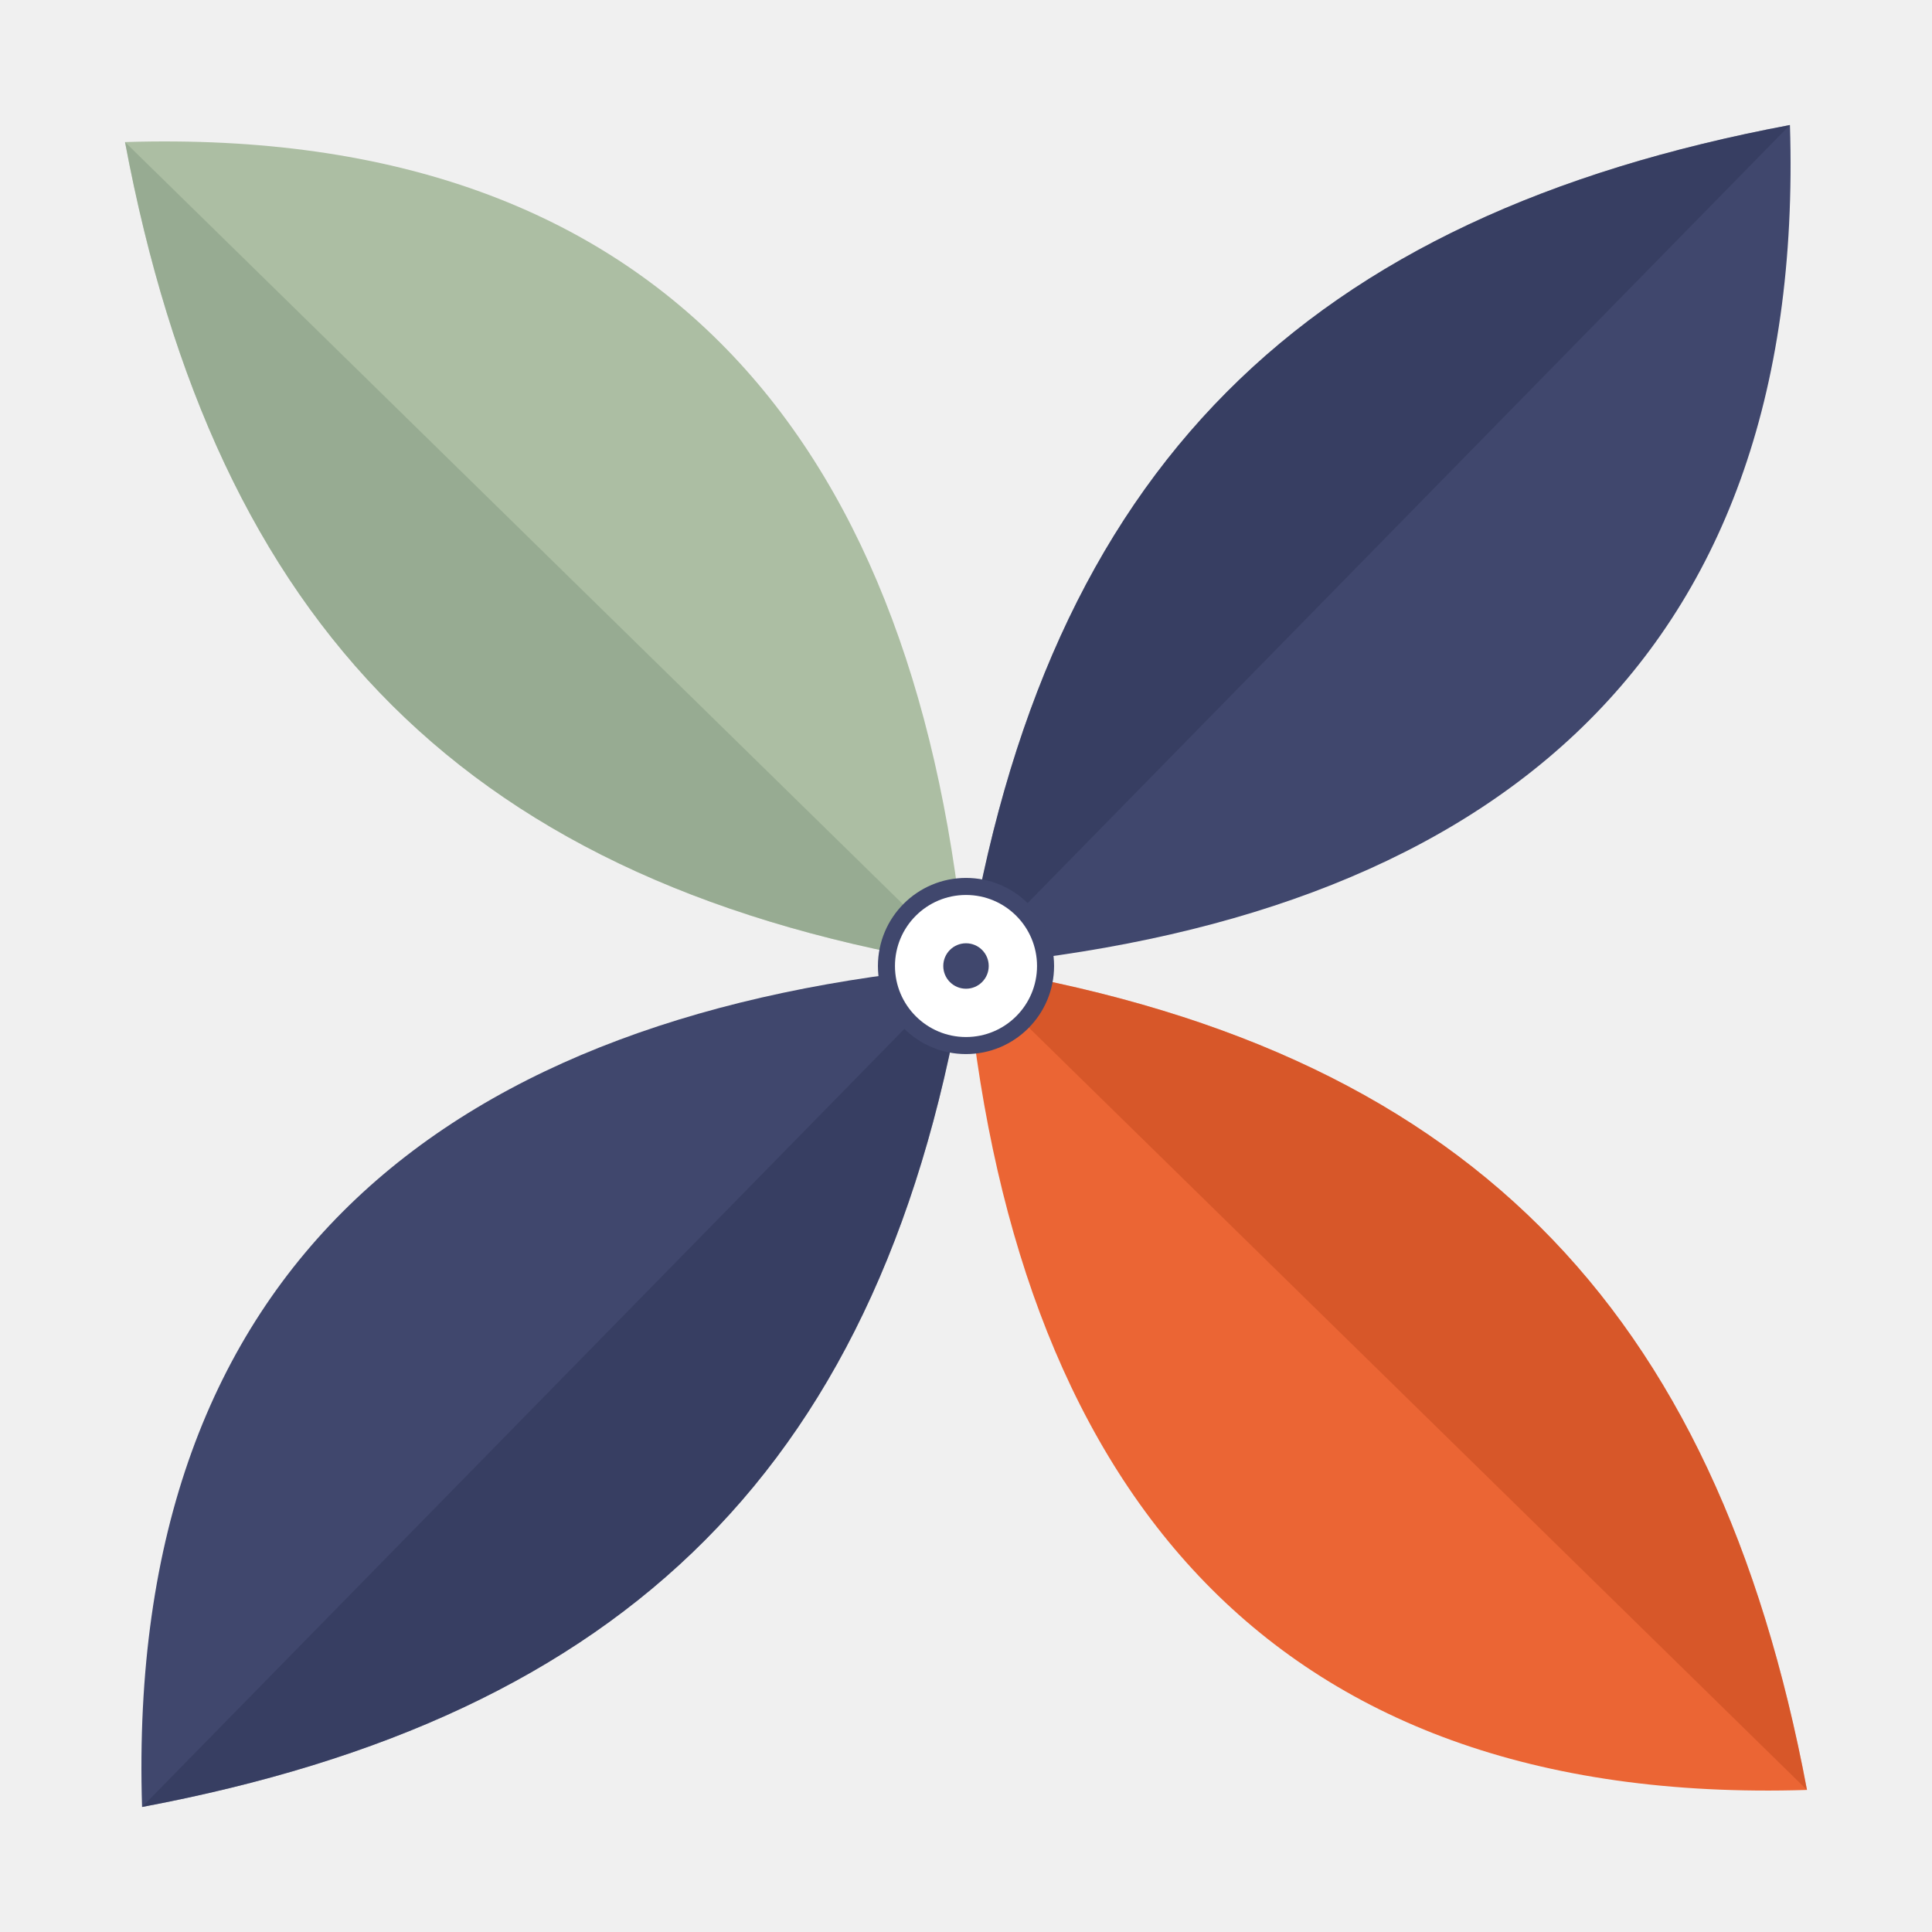
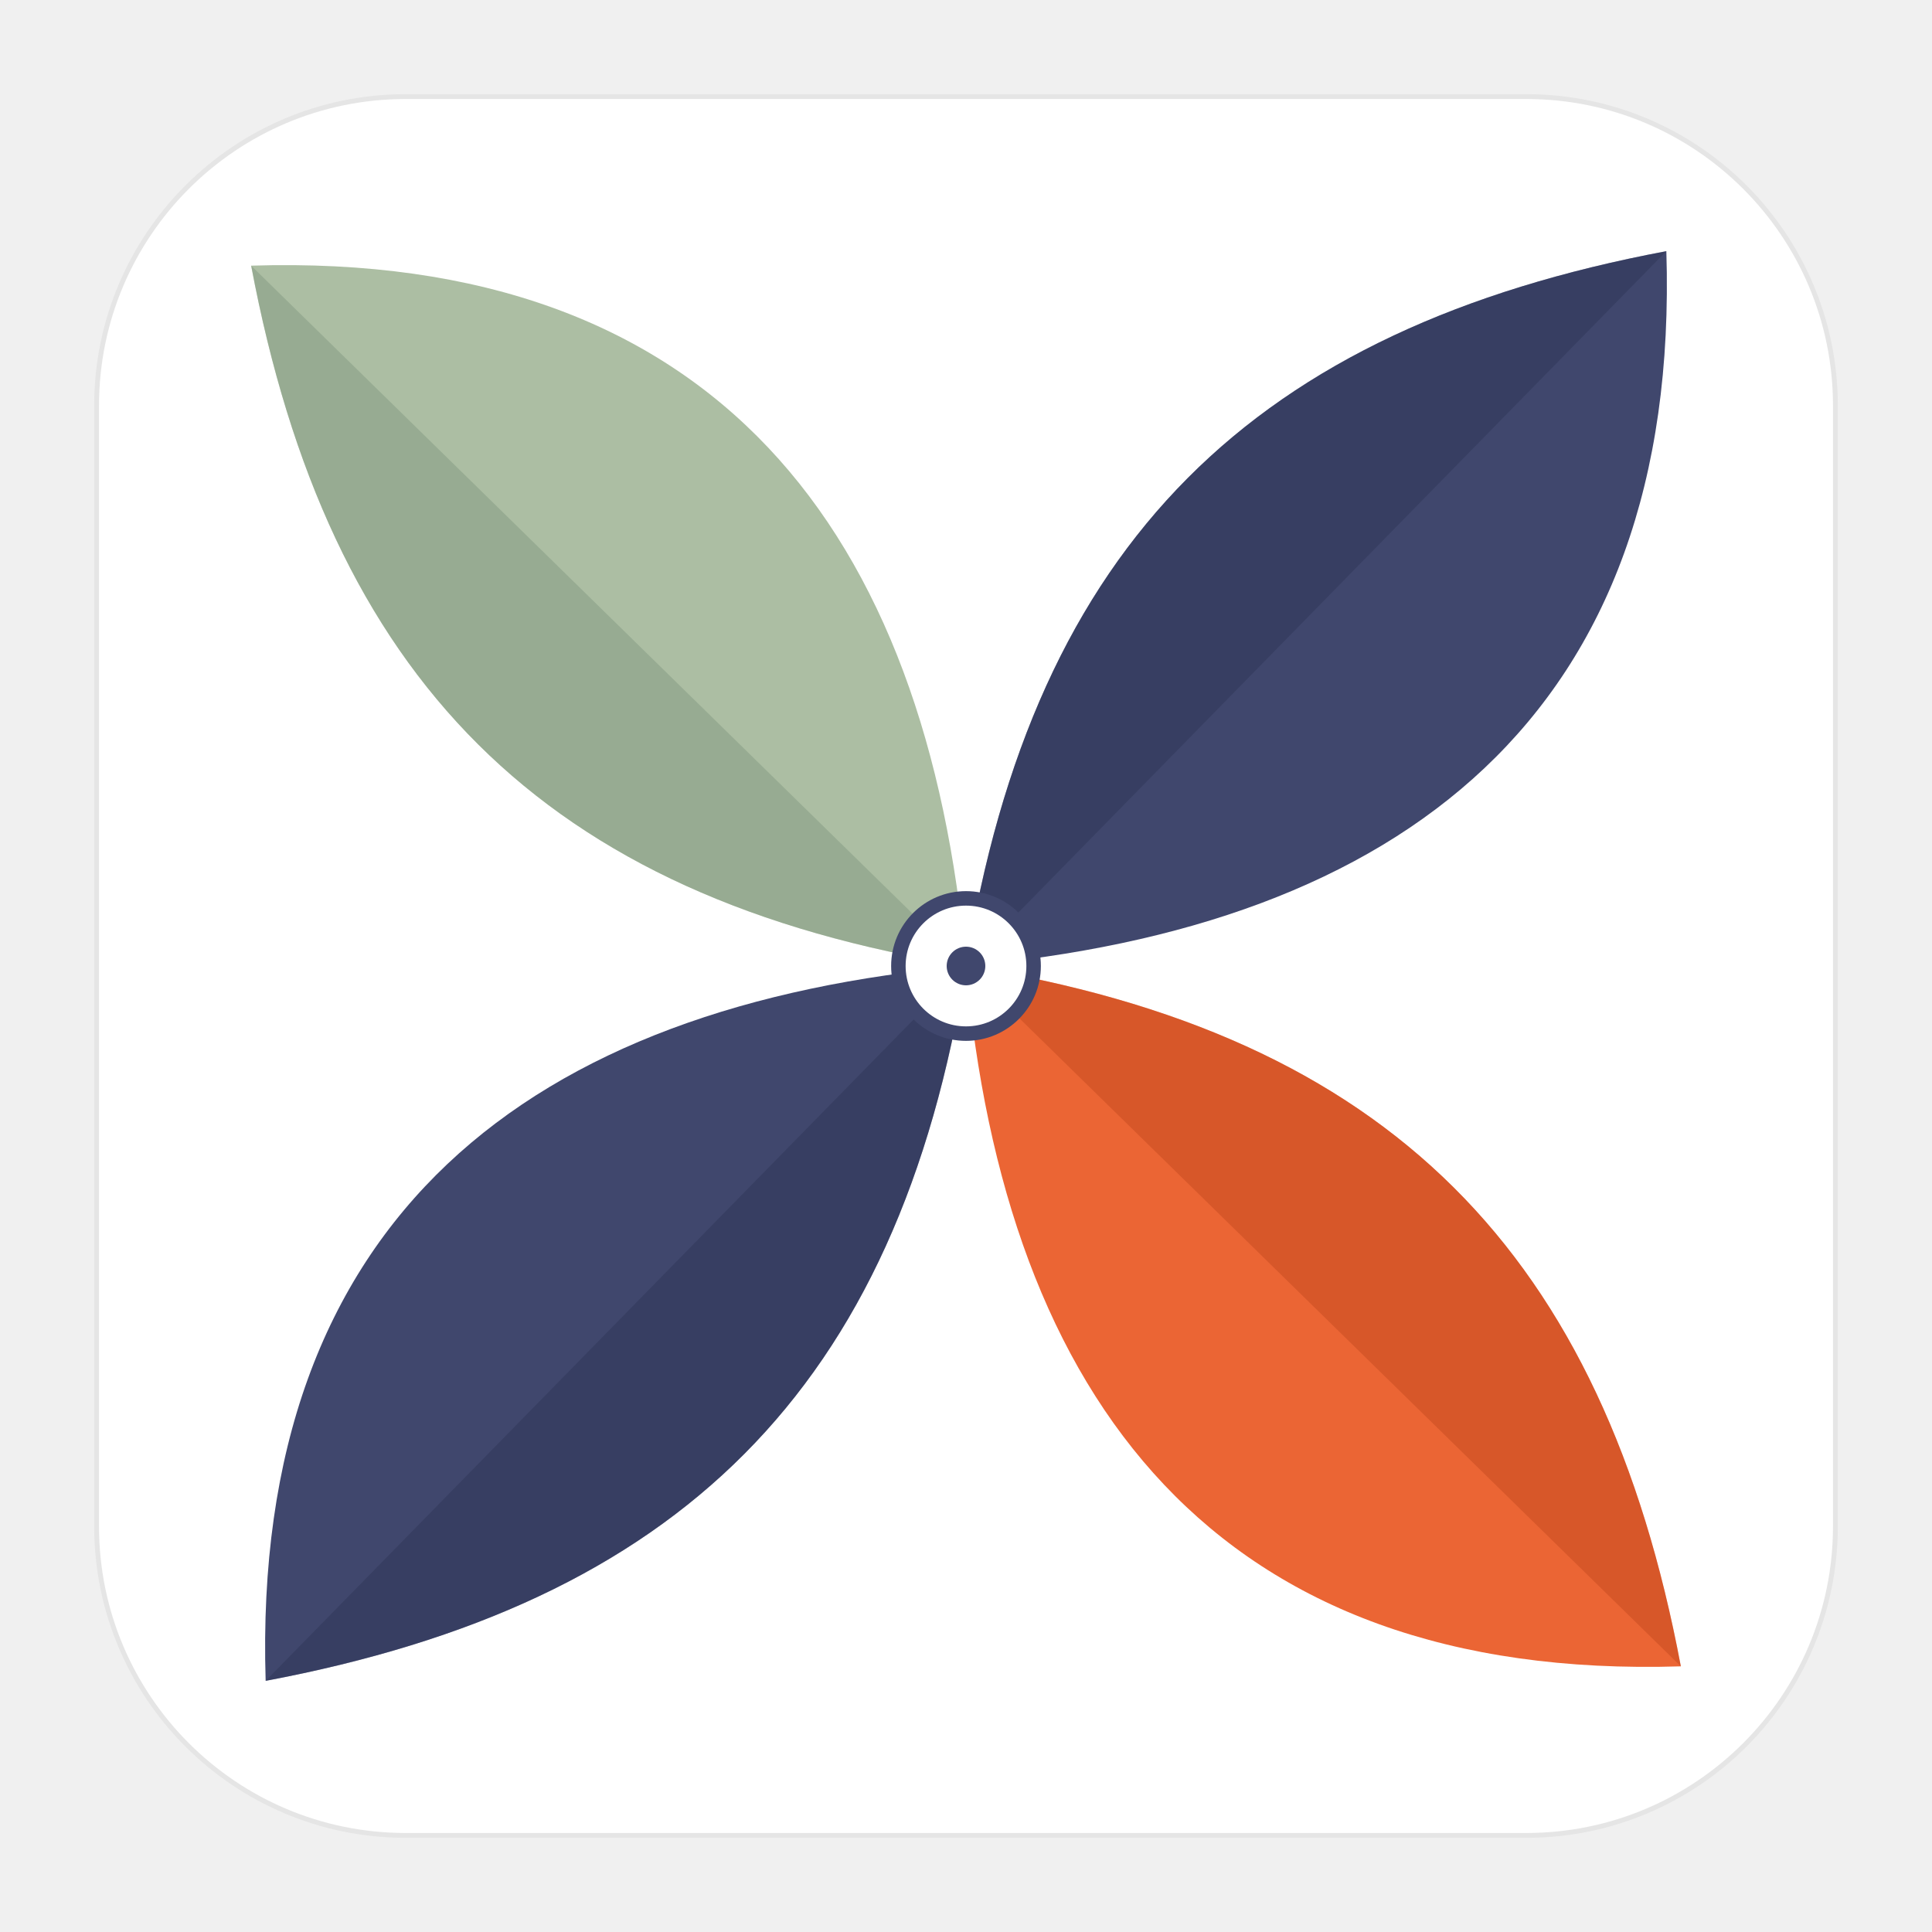
- <svg xmlns="http://www.w3.org/2000/svg" viewBox="0 0 340 340" role="img" aria-label="kuso pinwheel logo">
-   <g transform="translate(170 170)">
+ <svg xmlns="http://www.w3.org/2000/svg" viewBox="0 0 400 400" role="img" aria-label="kuso pinwheel logo">
+   <rect x="20" y="20" width="360" height="360" rx="64" ry="64" fill="#FFFFFF" stroke="#E5E5E5" stroke-width="1" />
+   <g transform="translate(200 200)">
    <g>
      <path d="M 0 0 C 90 -8, 148 -52, 145 -148 C 60 -132, 14 -88, 0 0 Z" fill="#40476D" />
      <path d="M 0 0 L 145 -148 C 60 -132, 14 -88, 0 0 Z" fill="#2D3454" opacity="0.45" />
    </g>
    <g transform="rotate(90)">
      <path d="M 0 0 C 90 -8, 148 -52, 145 -148 C 60 -132, 14 -88, 0 0 Z" fill="#EB6534" />
      <path d="M 0 0 L 145 -148 C 60 -132, 14 -88, 0 0 Z" fill="#B8421A" opacity="0.4" />
    </g>
    <g transform="rotate(180)">
      <path d="M 0 0 C 90 -8, 148 -52, 145 -148 C 60 -132, 14 -88, 0 0 Z" fill="#40476D" />
      <path d="M 0 0 L 145 -148 C 60 -132, 14 -88, 0 0 Z" fill="#2D3454" opacity="0.45" />
    </g>
    <g transform="rotate(270)">
      <path d="M 0 0 C 90 -8, 148 -52, 145 -148 C 60 -132, 14 -88, 0 0 Z" fill="#ACBEA3" />
      <path d="M 0 0 L 145 -148 C 60 -132, 14 -88, 0 0 Z" fill="#7E957E" opacity="0.45" />
    </g>
    <circle r="14" fill="#FFFFFF" />
    <circle r="14" fill="none" stroke="#40476D" stroke-width="3" />
    <circle r="4" fill="#40476D" />
  </g>
</svg>
